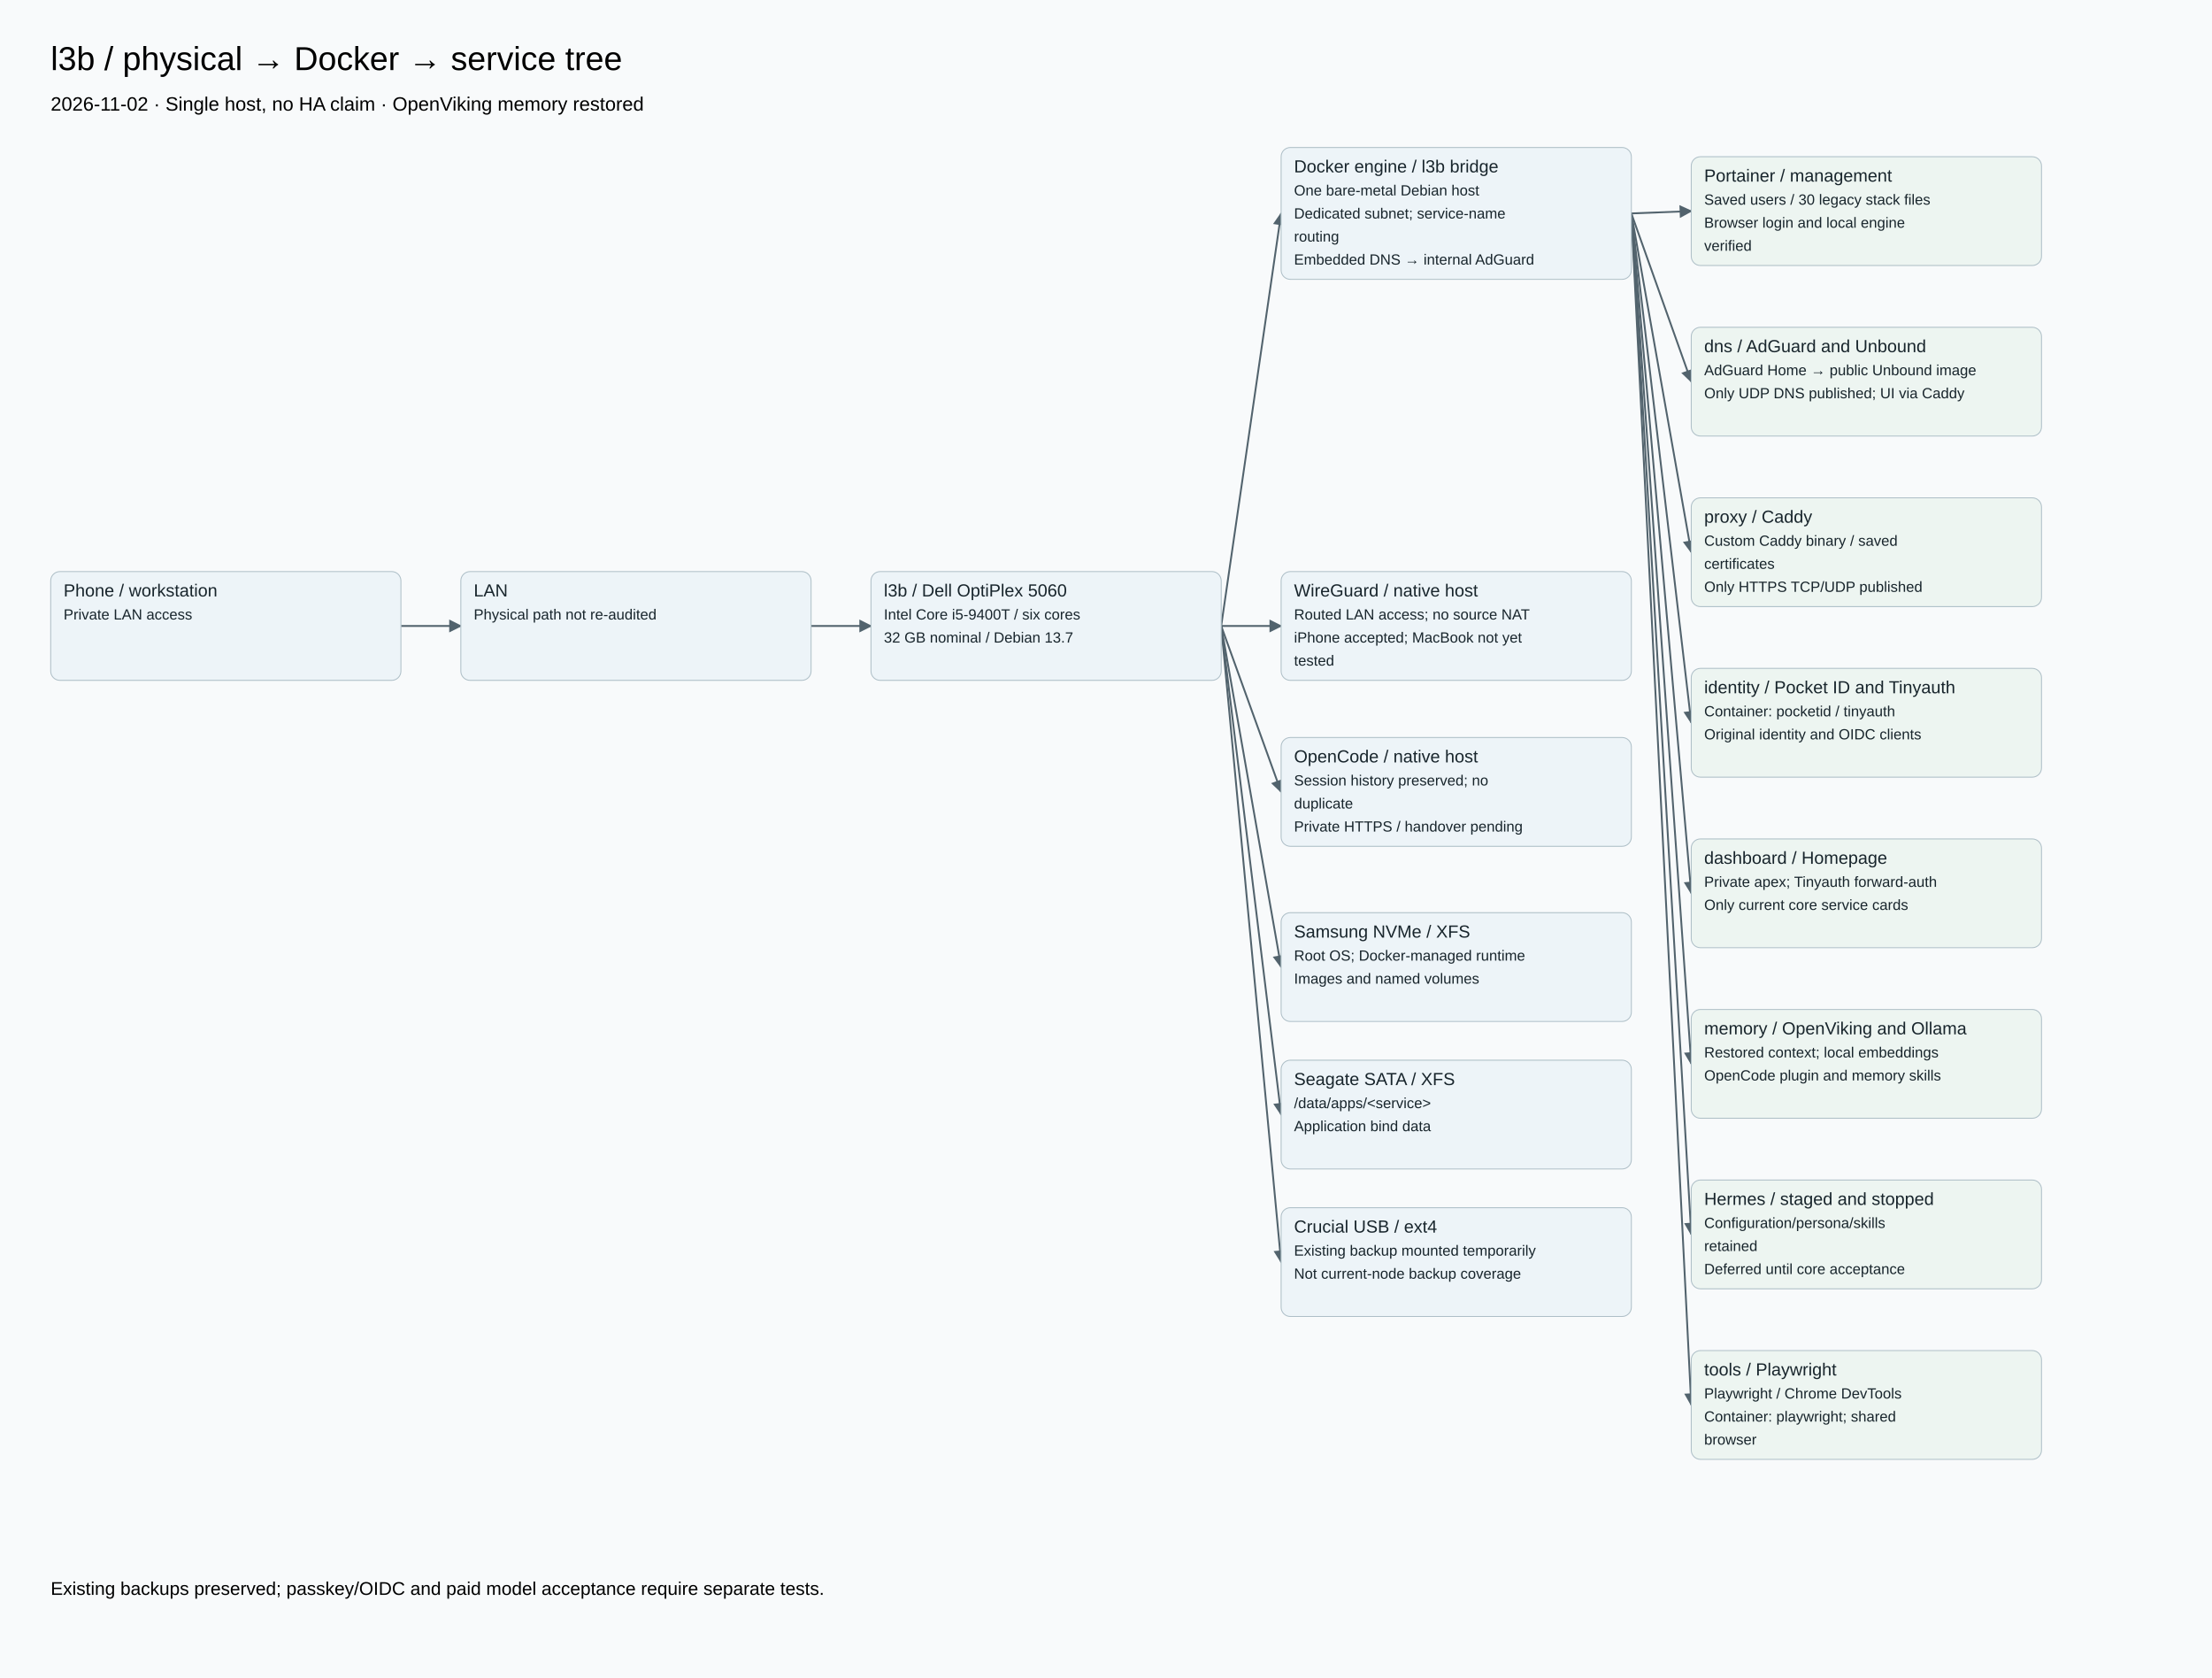
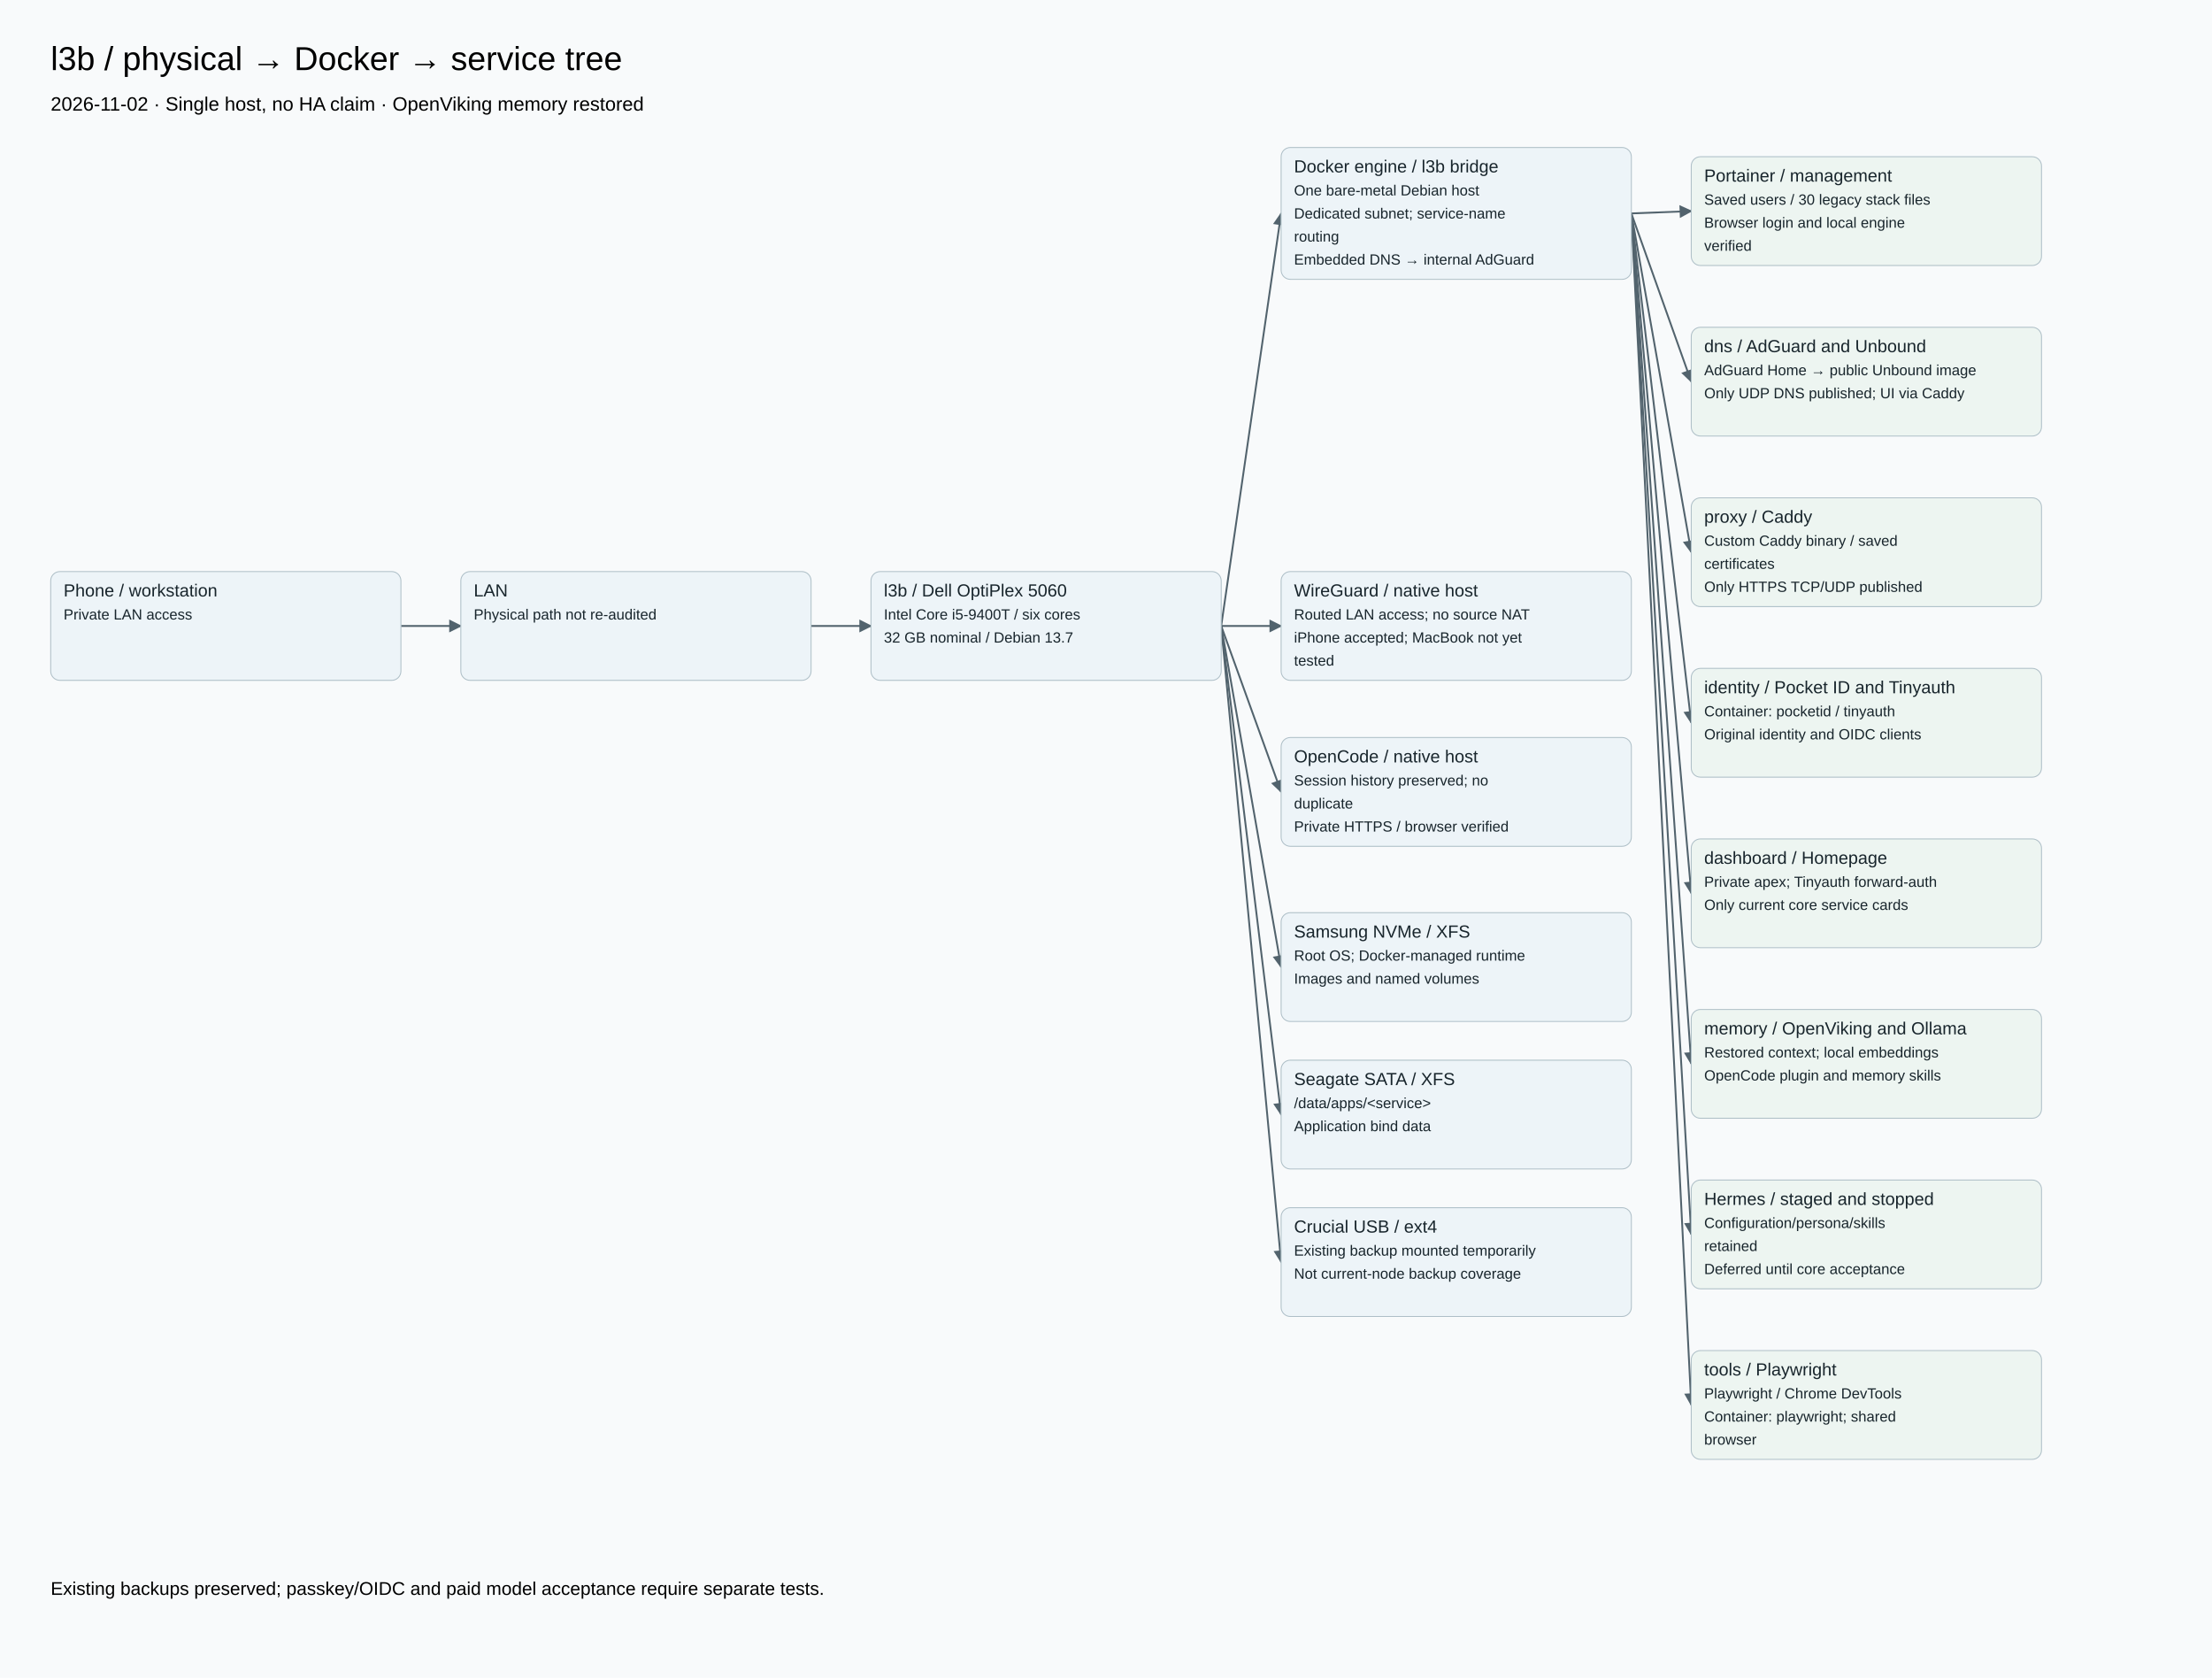
<svg xmlns="http://www.w3.org/2000/svg" width="2400" height="1820" viewBox="0 0 2400 1820" role="img">
  <defs>
    <marker id="arrow" viewBox="0 0 10 10" refX="9" refY="5" markerWidth="7" markerHeight="7" orient="auto-start-reverse">
      <path d="M0 0L10 5L0 10z" fill="#52636d" />
    </marker>
  </defs>
  <rect width="2400" height="1820" fill="#f8fafb" />
  <g font-family="Arial, sans-serif">
    <text x="55" y="76" font-size="36">l3b / physical → Docker → service tree</text>
    <text x="55" y="120" font-size="21">2026-11-02 · Single host, no HA claim · OpenViking memory restored</text>
    <path d="M435 679L500 679" fill="none" stroke="#52636d" stroke-width="2" marker-end="url(#arrow)" />
    <path d="M880 679L945 679" fill="none" stroke="#52636d" stroke-width="2" marker-end="url(#arrow)" />
    <path d="M1325 679L1390 231.5" fill="none" stroke="#52636d" stroke-width="2" marker-end="url(#arrow)" />
    <path d="M1325 679L1390 679" fill="none" stroke="#52636d" stroke-width="2" marker-end="url(#arrow)" />
    <path d="M1325 679L1390 859" fill="none" stroke="#52636d" stroke-width="2" marker-end="url(#arrow)" />
    <path d="M1325 679L1390 1049" fill="none" stroke="#52636d" stroke-width="2" marker-end="url(#arrow)" />
    <path d="M1325 679L1390 1209" fill="none" stroke="#52636d" stroke-width="2" marker-end="url(#arrow)" />
    <path d="M1325 679L1390 1369" fill="none" stroke="#52636d" stroke-width="2" marker-end="url(#arrow)" />
    <path d="M1770 231.5L1835 229" fill="none" stroke="#52636d" stroke-width="2" marker-end="url(#arrow)" />
    <path d="M1770 231.5L1835 414" fill="none" stroke="#52636d" stroke-width="2" marker-end="url(#arrow)" />
    <path d="M1770 231.5L1835 599" fill="none" stroke="#52636d" stroke-width="2" marker-end="url(#arrow)" />
    <path d="M1770 231.5L1835 784" fill="none" stroke="#52636d" stroke-width="2" marker-end="url(#arrow)" />
    <path d="M1770 231.5L1835 969" fill="none" stroke="#52636d" stroke-width="2" marker-end="url(#arrow)" />
    <path d="M1770 231.5L1835 1154" fill="none" stroke="#52636d" stroke-width="2" marker-end="url(#arrow)" />
    <path d="M1770 231.5L1835 1339" fill="none" stroke="#52636d" stroke-width="2" marker-end="url(#arrow)" />
    <path d="M1770 231.5L1835 1524" fill="none" stroke="#52636d" stroke-width="2" marker-end="url(#arrow)" />
    <g data-node="true">
      <rect x="55" y="620" width="380" height="118" rx="10" fill="#edf4f8" stroke="#aebfc7" />
      <text x="69" y="647" font-size="19" fill="#18252c">Phone / workstation</text>
      <text x="69" y="672" font-size="16" fill="#18252c">Private LAN access</text>
    </g>
    <g data-node="true">
      <rect x="500" y="620" width="380" height="118" rx="10" fill="#edf4f8" stroke="#aebfc7" />
      <text x="514" y="647" font-size="19" fill="#18252c">LAN</text>
      <text x="514" y="672" font-size="16" fill="#18252c">Physical path not re-audited</text>
    </g>
    <g data-node="true">
      <rect x="945" y="620" width="380" height="118" rx="10" fill="#edf4f8" stroke="#aebfc7" />
      <text x="959" y="647" font-size="19" fill="#18252c">l3b / Dell OptiPlex 5060</text>
      <text x="959" y="672" font-size="16" fill="#18252c">Intel Core i5-9400T / six cores</text>
      <text x="959" y="697" font-size="16" fill="#18252c">32 GB nominal / Debian 13.7</text>
    </g>
    <g data-node="true">
      <rect x="1390" y="160" width="380" height="143" rx="10" fill="#edf4f8" stroke="#aebfc7" />
      <text x="1404" y="187" font-size="19" fill="#18252c">Docker engine / l3b bridge</text>
      <text x="1404" y="212" font-size="16" fill="#18252c">One bare-metal Debian host</text>
      <text x="1404" y="237" font-size="16" fill="#18252c">Dedicated subnet; service-name</text>
      <text x="1404" y="262" font-size="16" fill="#18252c">routing</text>
      <text x="1404" y="287" font-size="16" fill="#18252c">Embedded DNS → internal AdGuard</text>
    </g>
    <g data-node="true">
      <rect x="1390" y="620" width="380" height="118" rx="10" fill="#edf4f8" stroke="#aebfc7" />
      <text x="1404" y="647" font-size="19" fill="#18252c">WireGuard / native host</text>
      <text x="1404" y="672" font-size="16" fill="#18252c">Routed LAN access; no source NAT</text>
      <text x="1404" y="697" font-size="16" fill="#18252c">iPhone accepted; MacBook not yet</text>
      <text x="1404" y="722" font-size="16" fill="#18252c">tested</text>
    </g>
    <g data-node="true">
      <rect x="1390" y="800" width="380" height="118" rx="10" fill="#edf4f8" stroke="#aebfc7" />
      <text x="1404" y="827" font-size="19" fill="#18252c">OpenCode / native host</text>
      <text x="1404" y="852" font-size="16" fill="#18252c">Session history preserved; no</text>
      <text x="1404" y="877" font-size="16" fill="#18252c">duplicate</text>
-       <text x="1404" y="902" font-size="16" fill="#18252c">Private HTTPS / handover pending</text>
+       <text x="1404" y="902" font-size="16" fill="#18252c">Private HTTPS / browser verified</text>
    </g>
    <g data-node="true">
      <rect x="1390" y="990" width="380" height="118" rx="10" fill="#edf4f8" stroke="#aebfc7" />
      <text x="1404" y="1017" font-size="19" fill="#18252c">Samsung NVMe / XFS</text>
      <text x="1404" y="1042" font-size="16" fill="#18252c">Root OS; Docker-managed runtime</text>
      <text x="1404" y="1067" font-size="16" fill="#18252c">Images and named volumes</text>
    </g>
    <g data-node="true">
      <rect x="1390" y="1150" width="380" height="118" rx="10" fill="#edf4f8" stroke="#aebfc7" />
      <text x="1404" y="1177" font-size="19" fill="#18252c">Seagate SATA / XFS</text>
      <text x="1404" y="1202" font-size="16" fill="#18252c">/data/apps/&lt;service&gt;</text>
      <text x="1404" y="1227" font-size="16" fill="#18252c">Application bind data</text>
    </g>
    <g data-node="true">
      <rect x="1390" y="1310" width="380" height="118" rx="10" fill="#edf4f8" stroke="#aebfc7" />
      <text x="1404" y="1337" font-size="19" fill="#18252c">Crucial USB / ext4</text>
      <text x="1404" y="1362" font-size="16" fill="#18252c">Existing backup mounted temporarily</text>
      <text x="1404" y="1387" font-size="16" fill="#18252c">Not current-node backup coverage</text>
    </g>
    <g data-node="true">
      <rect x="1835" y="170" width="380" height="118" rx="10" fill="#edf5f1" stroke="#aebfc7" />
      <text x="1849" y="197" font-size="19" fill="#18252c">Portainer / management</text>
      <text x="1849" y="222" font-size="16" fill="#18252c">Saved users / 30 legacy stack files</text>
      <text x="1849" y="247" font-size="16" fill="#18252c">Browser login and local engine</text>
      <text x="1849" y="272" font-size="16" fill="#18252c">verified</text>
    </g>
    <g data-node="true">
      <rect x="1835" y="355" width="380" height="118" rx="10" fill="#edf5f1" stroke="#aebfc7" />
      <text x="1849" y="382" font-size="19" fill="#18252c">dns / AdGuard and Unbound</text>
      <text x="1849" y="407" font-size="16" fill="#18252c">AdGuard Home → public Unbound image</text>
      <text x="1849" y="432" font-size="16" fill="#18252c">Only UDP DNS published; UI via Caddy</text>
    </g>
    <g data-node="true">
      <rect x="1835" y="540" width="380" height="118" rx="10" fill="#edf5f1" stroke="#aebfc7" />
      <text x="1849" y="567" font-size="19" fill="#18252c">proxy / Caddy</text>
      <text x="1849" y="592" font-size="16" fill="#18252c">Custom Caddy binary / saved</text>
      <text x="1849" y="617" font-size="16" fill="#18252c">certificates</text>
      <text x="1849" y="642" font-size="16" fill="#18252c">Only HTTPS TCP/UDP published</text>
    </g>
    <g data-node="true">
      <rect x="1835" y="725" width="380" height="118" rx="10" fill="#edf5f1" stroke="#aebfc7" />
      <text x="1849" y="752" font-size="19" fill="#18252c">identity / Pocket ID and Tinyauth</text>
      <text x="1849" y="777" font-size="16" fill="#18252c">Container: pocketid / tinyauth</text>
      <text x="1849" y="802" font-size="16" fill="#18252c">Original identity and OIDC clients</text>
    </g>
    <g data-node="true">
      <rect x="1835" y="910" width="380" height="118" rx="10" fill="#edf5f1" stroke="#aebfc7" />
      <text x="1849" y="937" font-size="19" fill="#18252c">dashboard / Homepage</text>
      <text x="1849" y="962" font-size="16" fill="#18252c">Private apex; Tinyauth forward-auth</text>
      <text x="1849" y="987" font-size="16" fill="#18252c">Only current core service cards</text>
    </g>
    <g data-node="true">
      <rect x="1835" y="1095" width="380" height="118" rx="10" fill="#edf5f1" stroke="#aebfc7" />
      <text x="1849" y="1122" font-size="19" fill="#18252c">memory / OpenViking and Ollama</text>
      <text x="1849" y="1147" font-size="16" fill="#18252c">Restored context; local embeddings</text>
      <text x="1849" y="1172" font-size="16" fill="#18252c">OpenCode plugin and memory skills</text>
    </g>
    <g data-node="true">
      <rect x="1835" y="1280" width="380" height="118" rx="10" fill="#edf5f1" stroke="#aebfc7" />
      <text x="1849" y="1307" font-size="19" fill="#18252c">Hermes / staged and stopped</text>
      <text x="1849" y="1332" font-size="16" fill="#18252c">Configuration/persona/skills</text>
      <text x="1849" y="1357" font-size="16" fill="#18252c">retained</text>
      <text x="1849" y="1382" font-size="16" fill="#18252c">Deferred until core acceptance</text>
    </g>
    <g data-node="true">
      <rect x="1835" y="1465" width="380" height="118" rx="10" fill="#edf5f1" stroke="#aebfc7" />
      <text x="1849" y="1492" font-size="19" fill="#18252c">tools / Playwright</text>
      <text x="1849" y="1517" font-size="16" fill="#18252c">Playwright / Chrome DevTools</text>
      <text x="1849" y="1542" font-size="16" fill="#18252c">Container: playwright; shared</text>
      <text x="1849" y="1567" font-size="16" fill="#18252c">browser</text>
    </g>
    <text x="55" y="1730" font-size="20">Existing backups preserved; passkey/OIDC and paid model acceptance require separate tests.</text>
  </g>
</svg>
